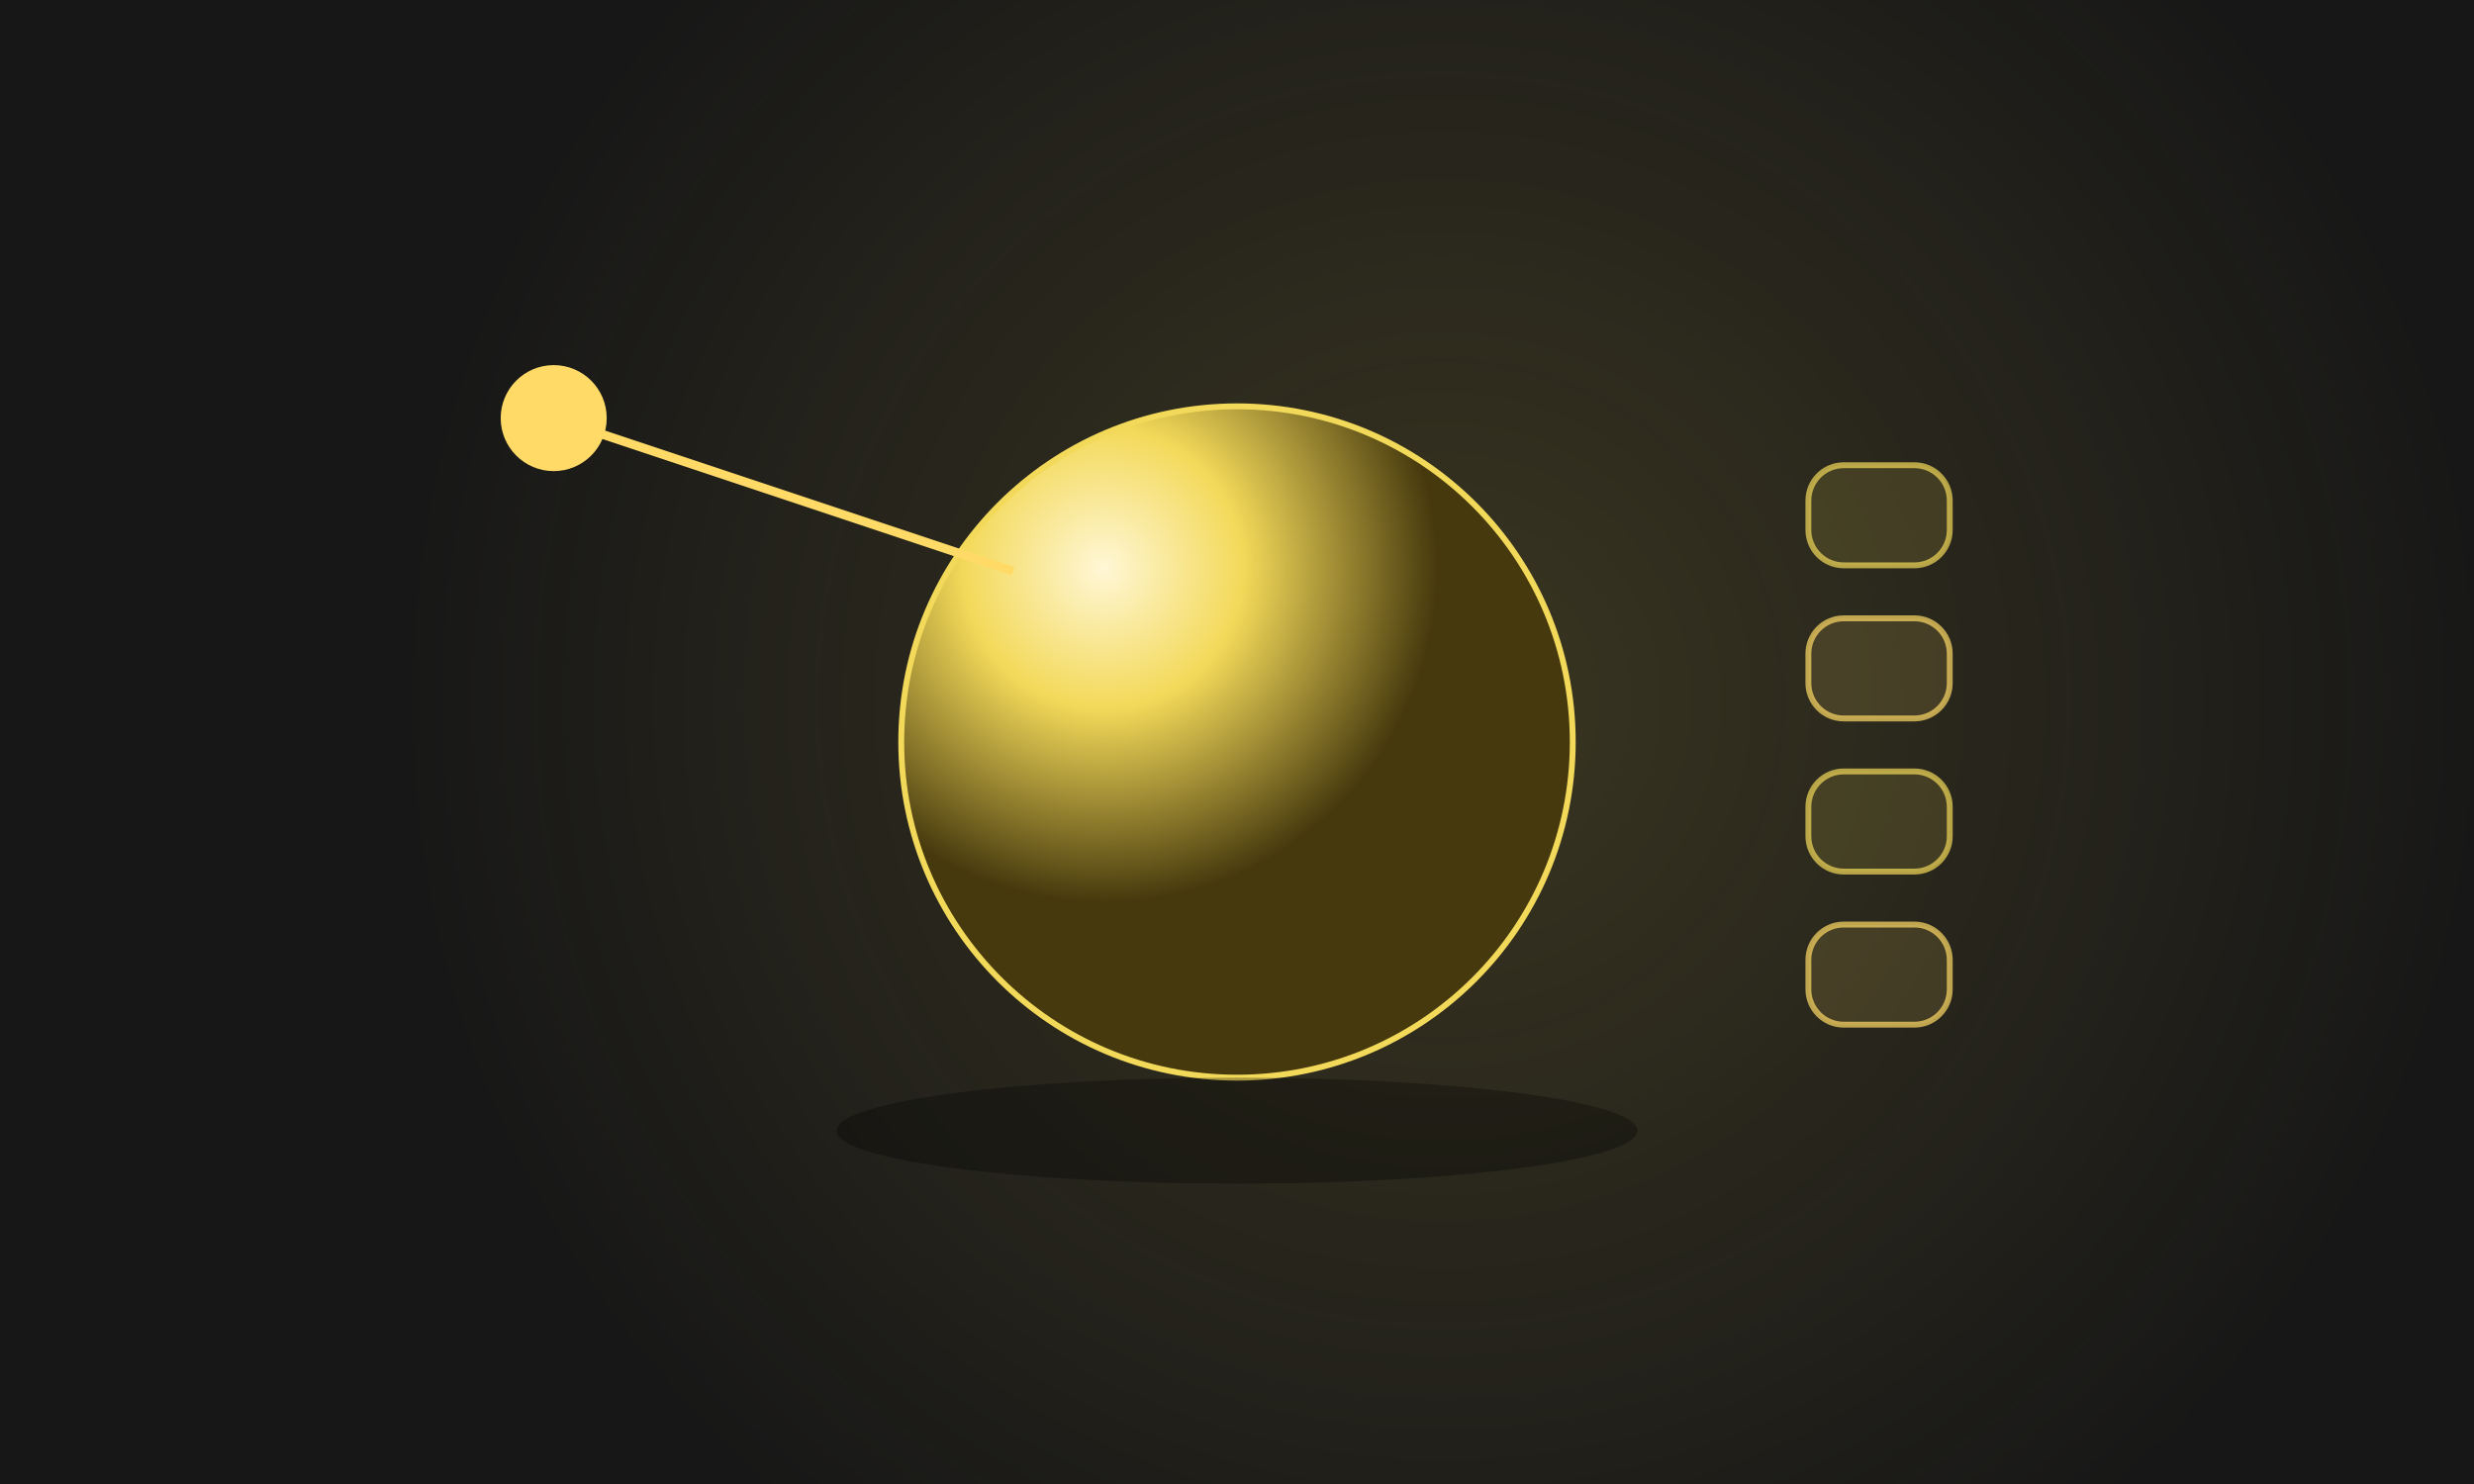
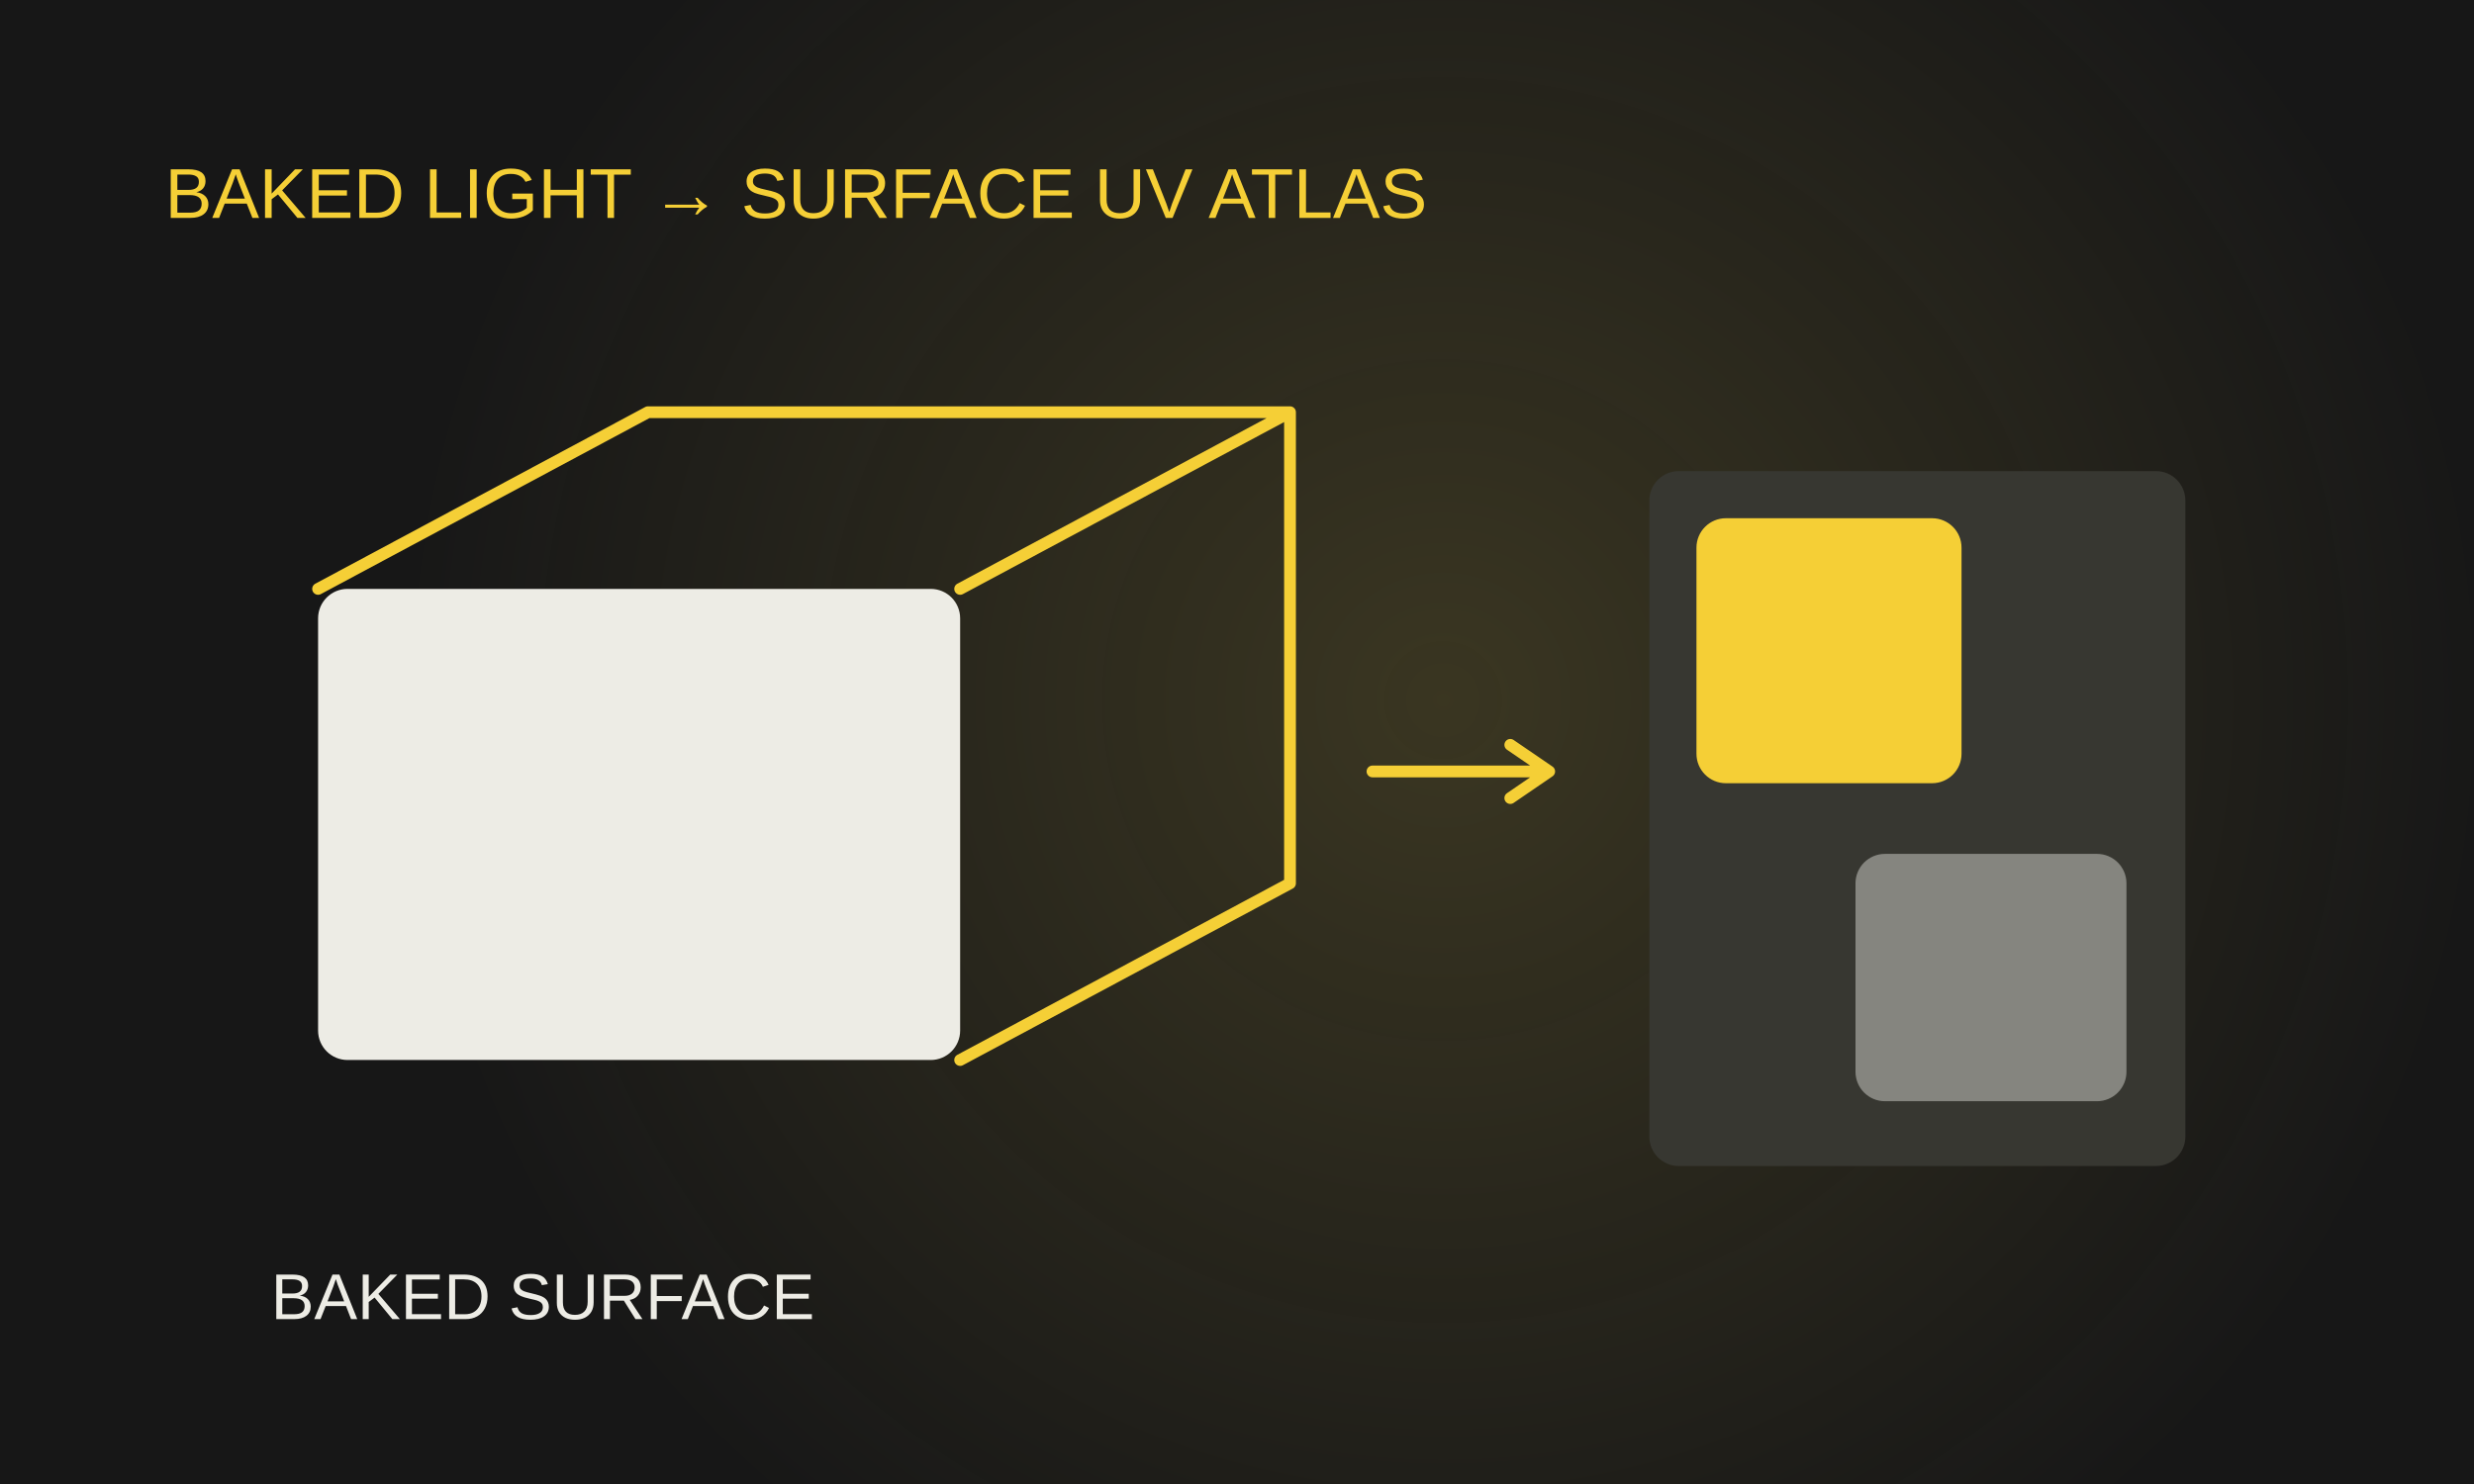
<svg xmlns="http://www.w3.org/2000/svg" class="article-cover" viewBox="0 0 420 252" role="img" aria-label="라이트맵 개념 도식">
  <defs>
    <radialGradient id="cover-lightmap-glow">
      <stop stop-color="hsl(50 86% 65%)" stop-opacity=".16" />
      <stop offset="1" stop-color="hsl(50 86% 65%)" stop-opacity="0" />
    </radialGradient>
    <radialGradient id="cover-lightmap-orb" cx="30%" cy="24%">
      <stop stop-color="#fff7d6" />
      <stop offset=".42" stop-color="hsl(50 86% 65%)" />
      <stop offset="1" stop-color="#46390d" />
    </radialGradient>
  </defs>
  <rect width="420" height="252" fill="#171717" />
  <circle cx="245" cy="119" r="175" fill="url(#cover-lightmap-glow)" />
-   <circle cx="210" cy="126" r="57" fill="url(#cover-lightmap-orb)" stroke="hsl(50 86% 65%)" />
-   <ellipse cx="210" cy="192" rx="68" ry="9" fill="#000" fill-opacity=".3" />
-   <path d="M94 71L172 97" stroke="#ffda66" stroke-width="1.5" fill="none" />
-   <circle cx="94" cy="71" r="9" fill="#ffda66" />
-   <rect x="307" y="79" width="24" height="17" rx="6" fill="hsl(50 86% 65%)" fill-opacity=".13" stroke="hsl(50 86% 65%)" stroke-opacity=".7" />
-   <rect x="307" y="105" width="24" height="17" rx="6" fill="#ffda66" fill-opacity=".13" stroke="#ffda66" stroke-opacity=".7" />
-   <rect x="307" y="131" width="24" height="17" rx="6" fill="hsl(50 86% 65%)" fill-opacity=".13" stroke="hsl(50 86% 65%)" stroke-opacity=".7" />
-   <rect x="307" y="157" width="24" height="17" rx="6" fill="#ffda66" fill-opacity=".13" stroke="#ffda66" stroke-opacity=".7" />
+   <g class="technical-scene" data-scene="lightmap">
+     <text x="28" y="37" fill="#f5cf36" font-family="Arial,sans-serif" font-size="12">BAKED LIGHT → SURFACE UV ATLAS</text>
+     <rect x="54" y="100" width="109" height="80" rx="5" fill="#edece5" />
+     <path d="M54 100L110 70L219 70L163 100M163 100L219 70V150L163 180" fill="none" stroke="#f5cf36" stroke-width="2" stroke-linecap="round" stroke-linejoin="round" />
+     <path d="M233 131L263 131M256.397 135.517L263 131L256.397 126.483" fill="none" stroke="#f5cf36" stroke-width="2" stroke-linecap="round" stroke-linejoin="round" />
+     <rect x="280" y="80" width="91" height="118" rx="5" fill="#373731" />
+     <path d="M286 86v100" fill="none" stroke="#373731" stroke-width="1" stroke-linecap="round" stroke-linejoin="round" />
+     <path d="M311 86v100" fill="none" stroke="#373731" stroke-width="1" stroke-linecap="round" stroke-linejoin="round" />
+     <path d="M336 86v100" fill="none" stroke="#373731" stroke-width="1" stroke-linecap="round" stroke-linejoin="round" />
+     <path d="M361 86v100" fill="none" stroke="#373731" stroke-width="1" stroke-linecap="round" stroke-linejoin="round" />
+     <path d="M286 86h75" fill="none" stroke="#373731" stroke-width="1" stroke-linecap="round" stroke-linejoin="round" />
+     <path d="M286 111h75" fill="none" stroke="#373731" stroke-width="1" stroke-linecap="round" stroke-linejoin="round" />
+     <path d="M286 136h75" fill="none" stroke="#373731" stroke-width="1" stroke-linecap="round" stroke-linejoin="round" />
+     <path d="M286 161h75" fill="none" stroke="#373731" stroke-width="1" stroke-linecap="round" stroke-linejoin="round" />
+     <path d="M286 186h75" fill="none" stroke="#373731" stroke-width="1" stroke-linecap="round" stroke-linejoin="round" />
+     <g>
+       <rect x="288" y="88" width="45" height="45" rx="5" fill="#f5cf36" />
+       <rect x="315" y="145" width="46" height="42" rx="5" fill="#85857f" />
+       <animate attributeName="opacity" values=".4;1;.4" dur="4s" repeatCount="indefinite" />
+     </g>
+     <text x="46" y="224" fill="#edece5" font-family="Arial,sans-serif" font-size="11">BAKED SURFACE</text>
+   </g>
</svg>
